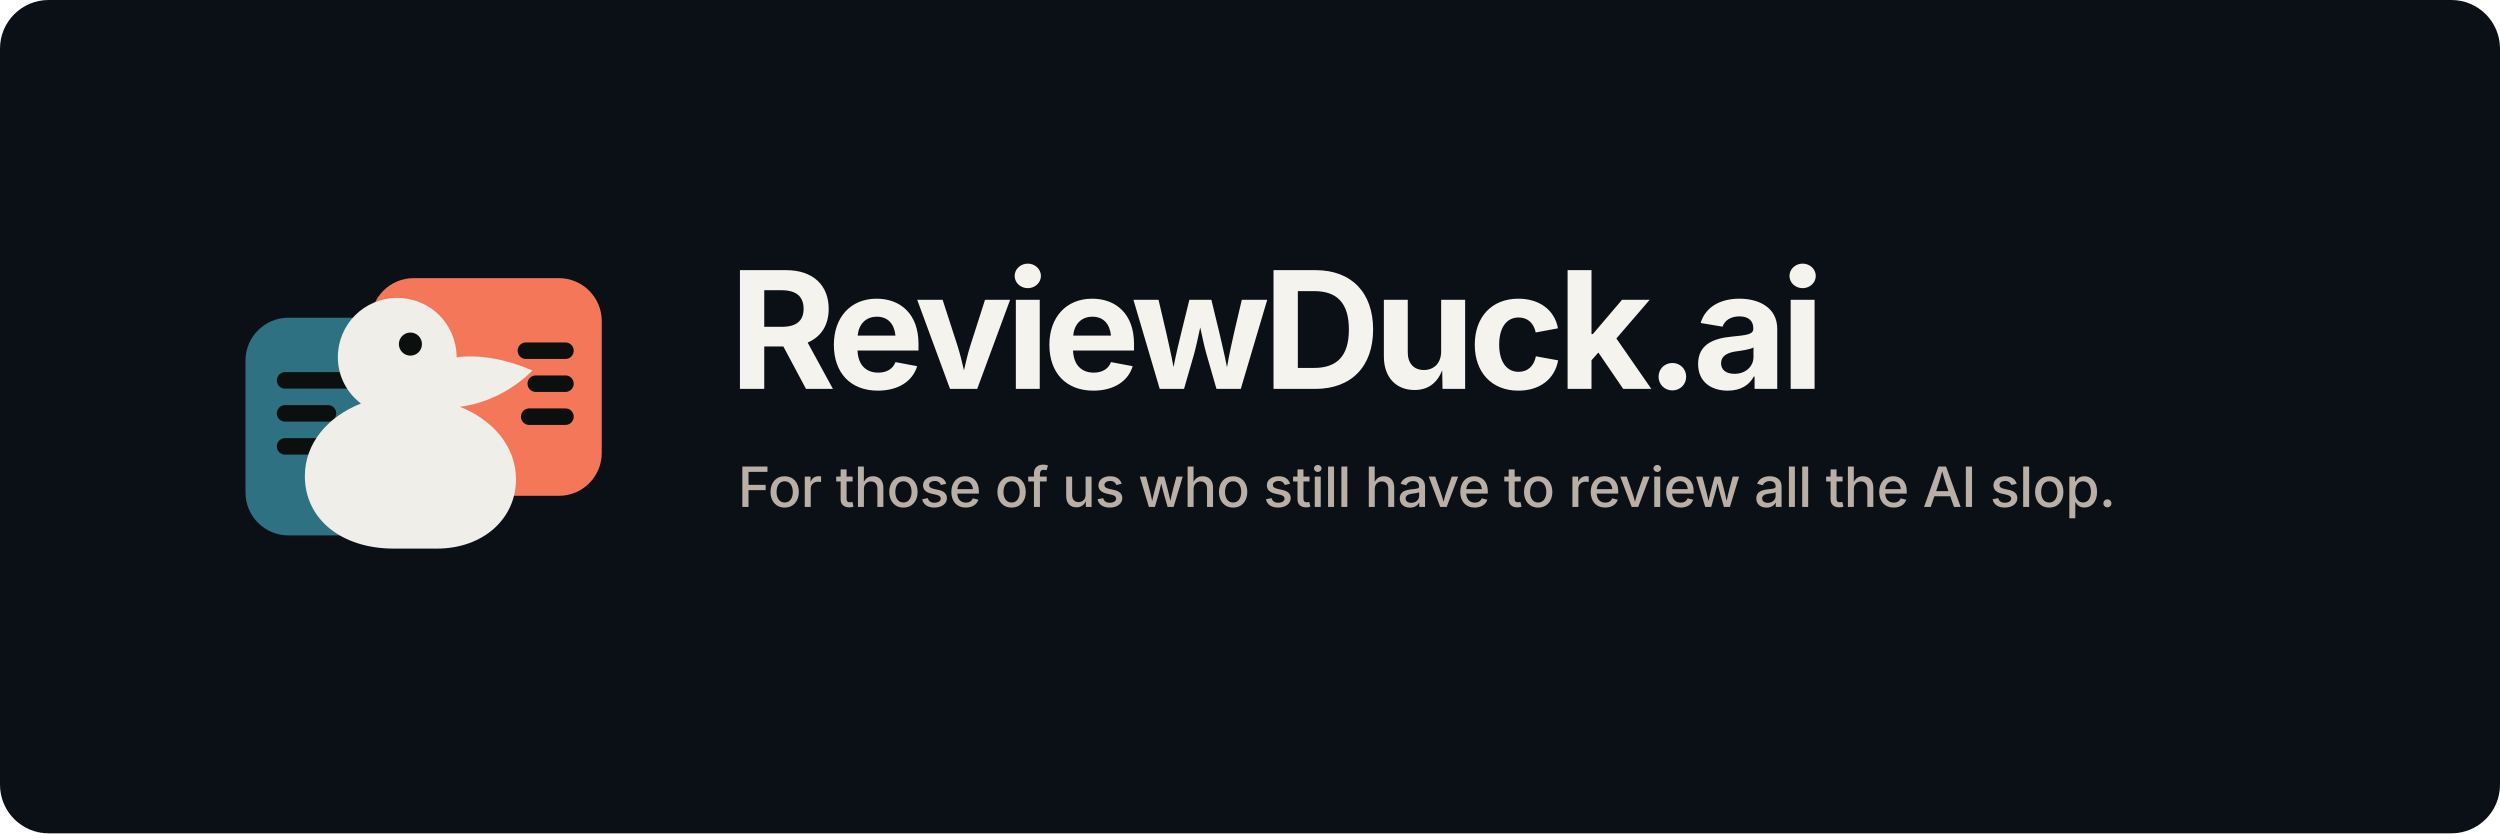
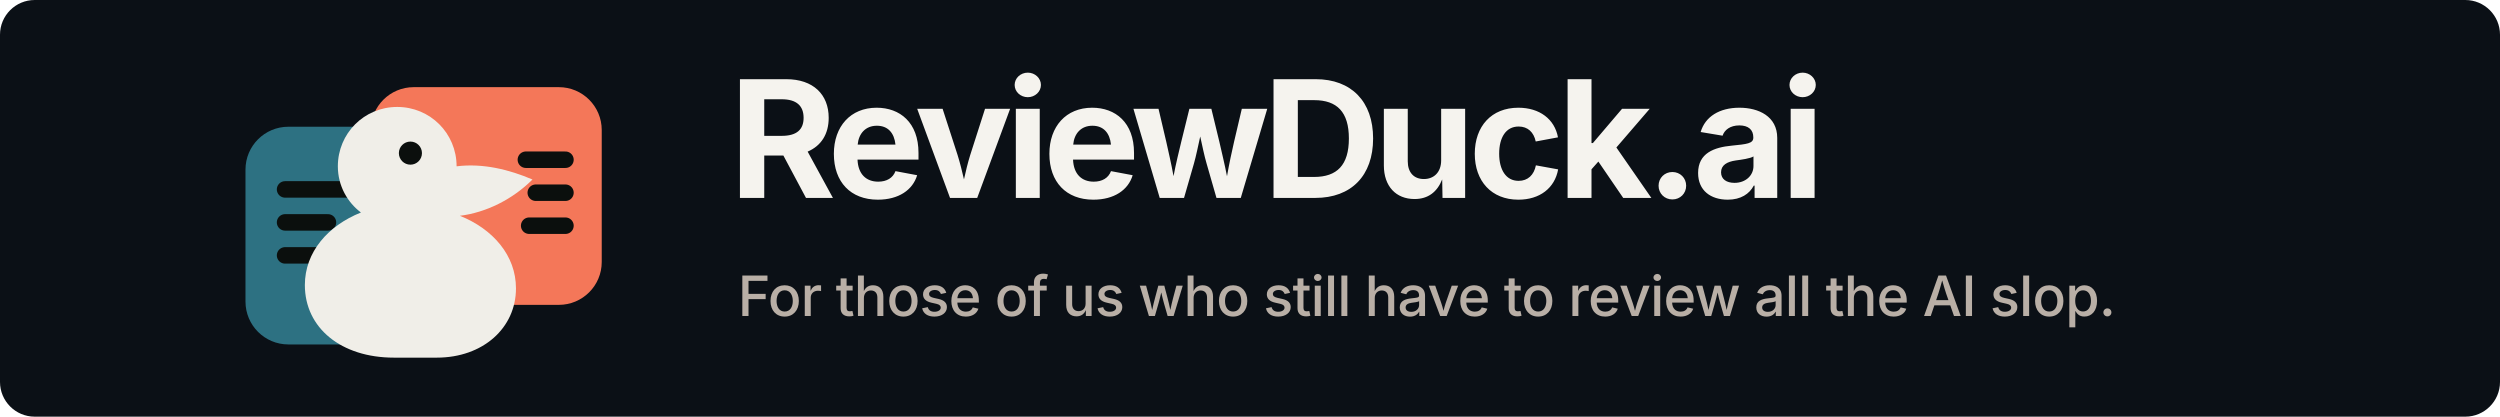
- <svg xmlns="http://www.w3.org/2000/svg" viewBox="0 0 1440 480" role="img" aria-labelledby="title description">
-   <rect width="1440" height="480" rx="28" fill="#0b1016" />
-   <g transform="translate(130 126) scale(1.9)">
+ <svg xmlns="http://www.w3.org/2000/svg" viewBox="0 0 1440 240" role="img" aria-labelledby="title description">
+   <rect width="1440" height="240" rx="20" fill="#0b1016" />
+   <g transform="translate(130 16) scale(1.9)">
    <rect x="6" y="30" width="72" height="66" rx="13" fill="#2d7182" />
    <rect x="44" y="18" width="70" height="66" rx="13" fill="#f47759" />
    <path d="M18 49h20M18 59h13M18 69h18" fill="none" stroke="#0b0f0d" stroke-linecap="round" stroke-width="5" />
    <path d="M91 40h12M94 50h9M92 60h11" fill="none" stroke="#0b0f0d" stroke-linecap="round" stroke-width="5" />
    <path d="M70 42c0-10-8-18-18-18s-18 8-18 18c0 6 3 11 7 14-10 4-17 12-17 22 0 13 11 22 27 22h13c14 0 24-9 24-21 0-10-7-18-17-22 8-1 16-5 22-11-7-3-15-5-23-4Z" fill="#f0eee8" />
    <circle cx="56" cy="38" r="3.5" fill="#0b0f0d" />
  </g>
-   <text x="420" y="224" fill="#f5f3ee" font-family="Inter, ui-sans-serif, system-ui, -apple-system, BlinkMacSystemFont, 'Segoe UI', sans-serif" font-size="94" font-weight="750" letter-spacing="-4">ReviewDuck.ai</text>
-   <text x="425" y="292" fill="#b9afa6" font-family="Inter, ui-sans-serif, system-ui, -apple-system, BlinkMacSystemFont, 'Segoe UI', sans-serif" font-size="32" font-weight="450" letter-spacing="-.4">For those of us who still have to review all the AI slop.</text>
+   <text x="420" y="114" fill="#f5f3ee" font-family="Inter, ui-sans-serif, system-ui, -apple-system, BlinkMacSystemFont, 'Segoe UI', sans-serif" font-size="94" font-weight="750" letter-spacing="-4">ReviewDuck.ai</text>
+   <text x="425" y="182" fill="#b9afa6" font-family="Inter, ui-sans-serif, system-ui, -apple-system, BlinkMacSystemFont, 'Segoe UI', sans-serif" font-size="32" font-weight="450" letter-spacing="-.4">For those of us who still have to review all the AI slop.</text>
</svg>
